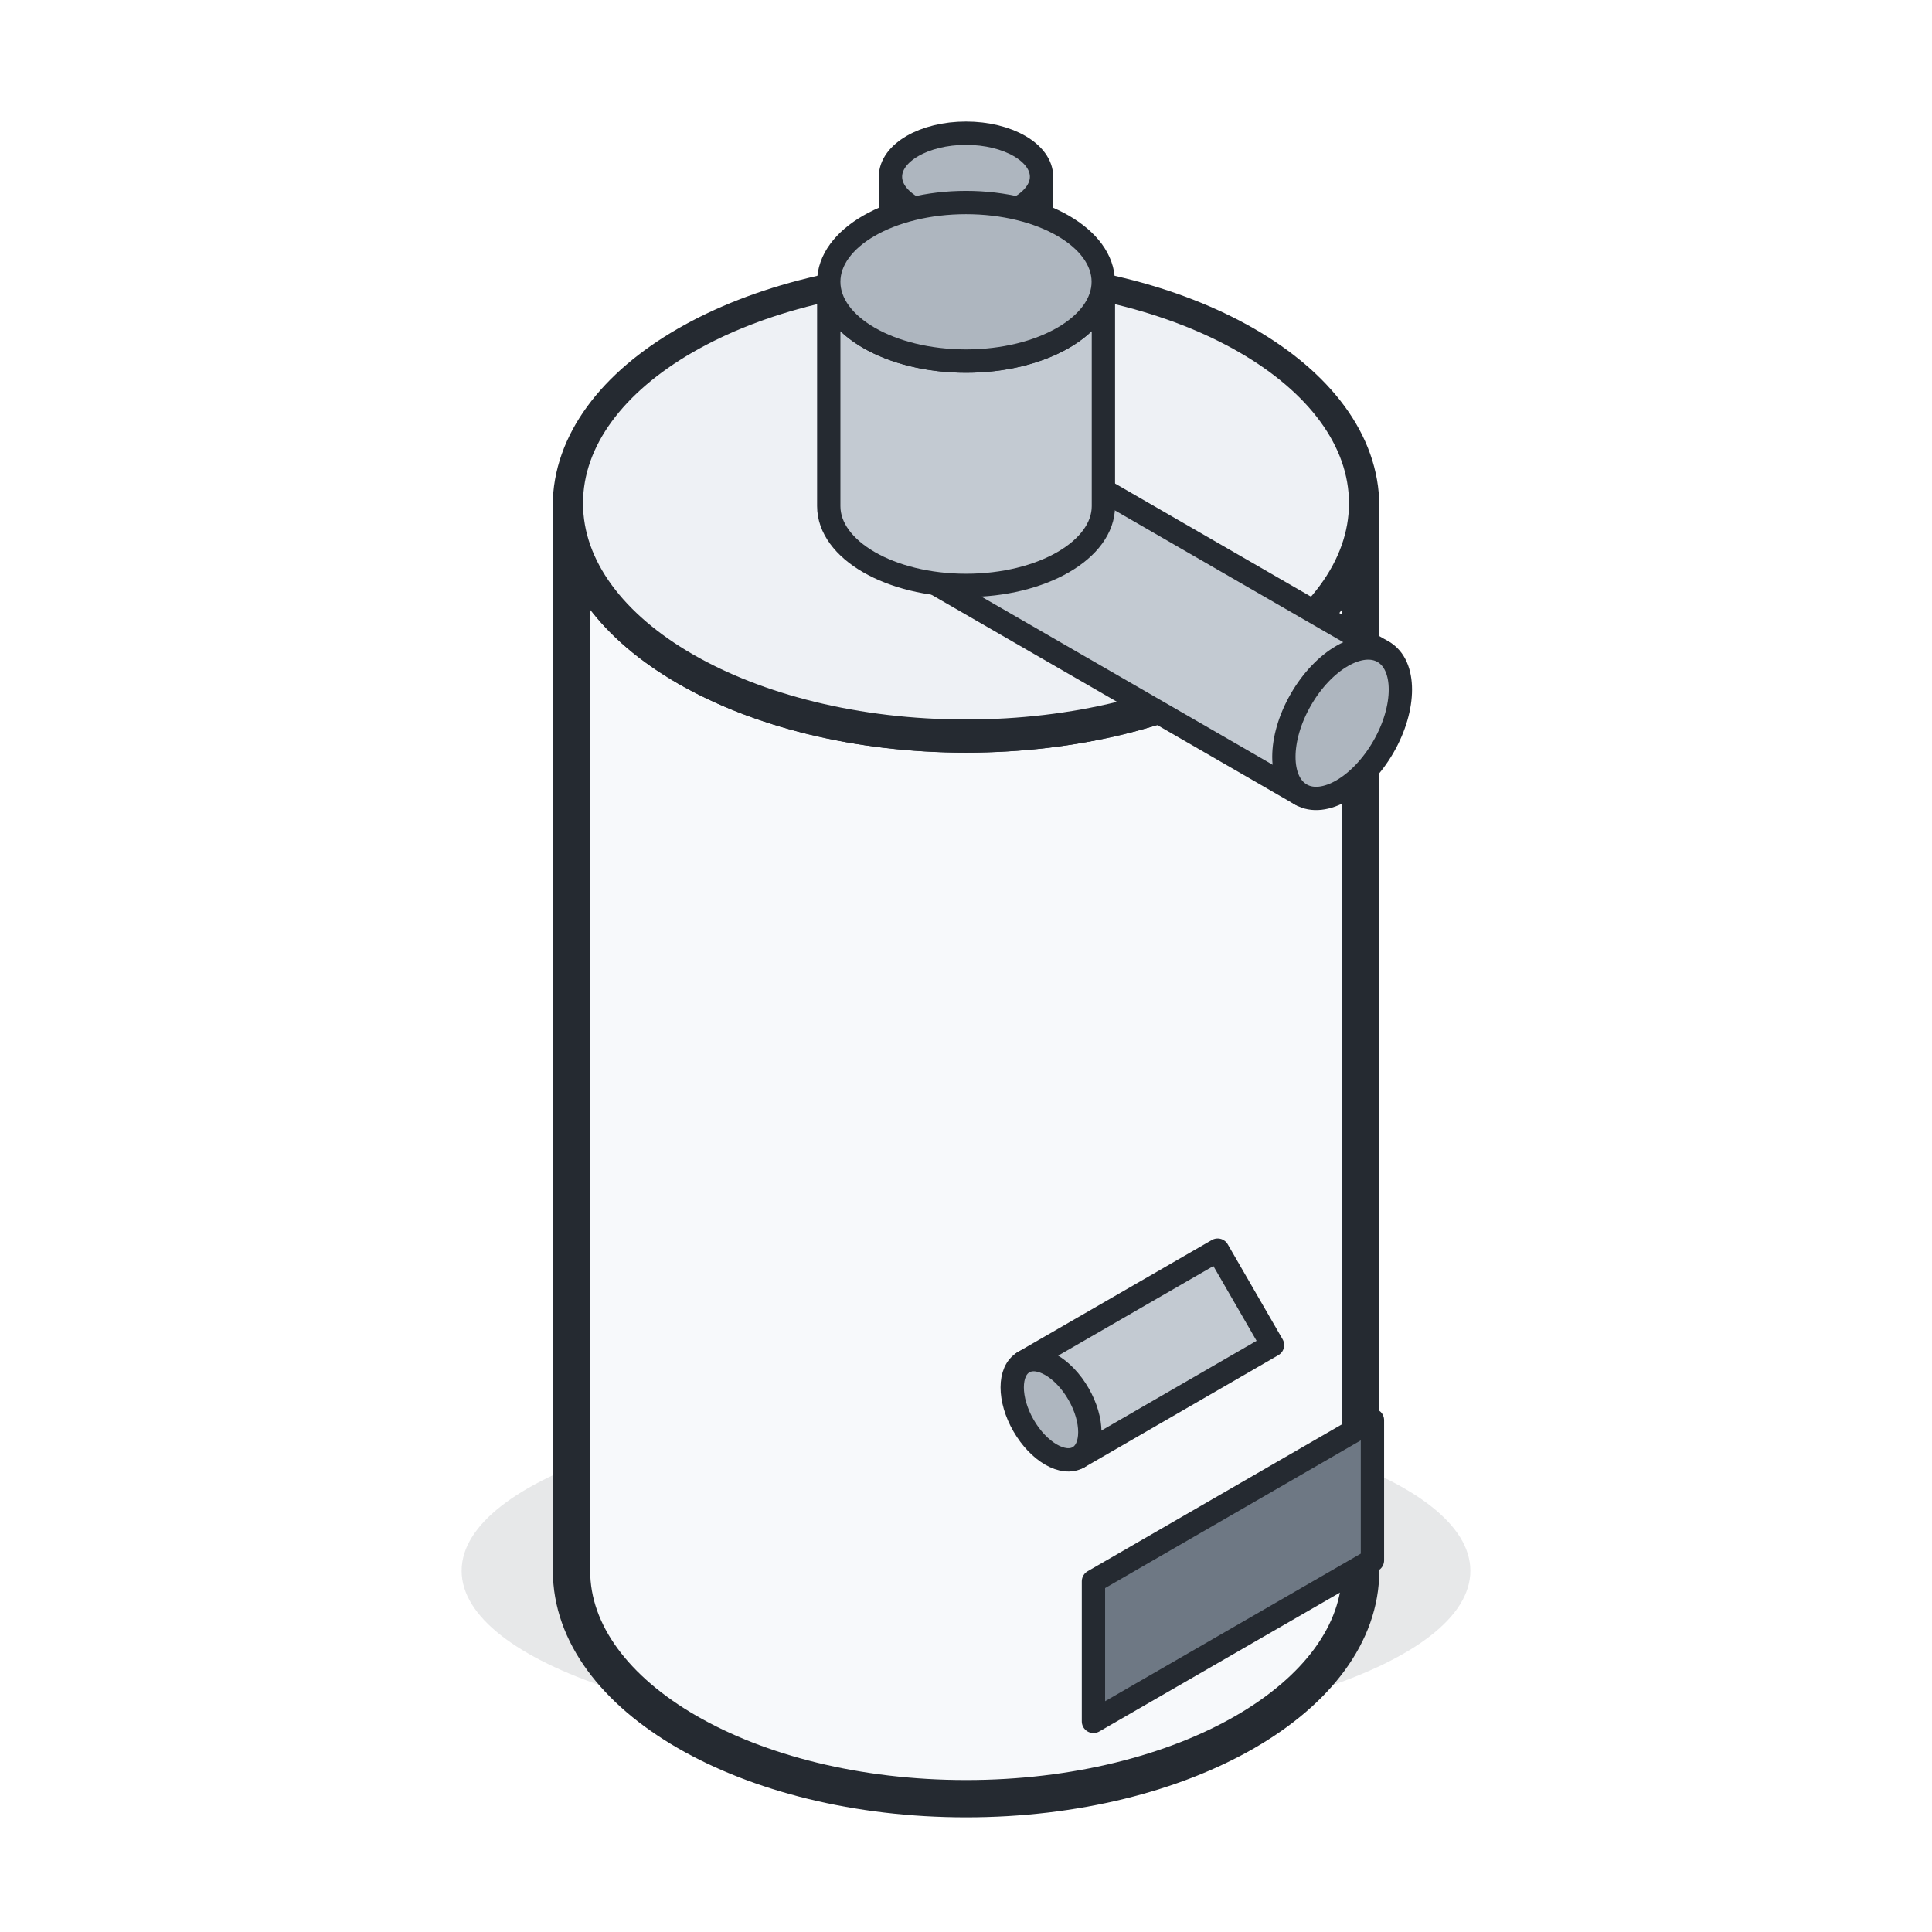
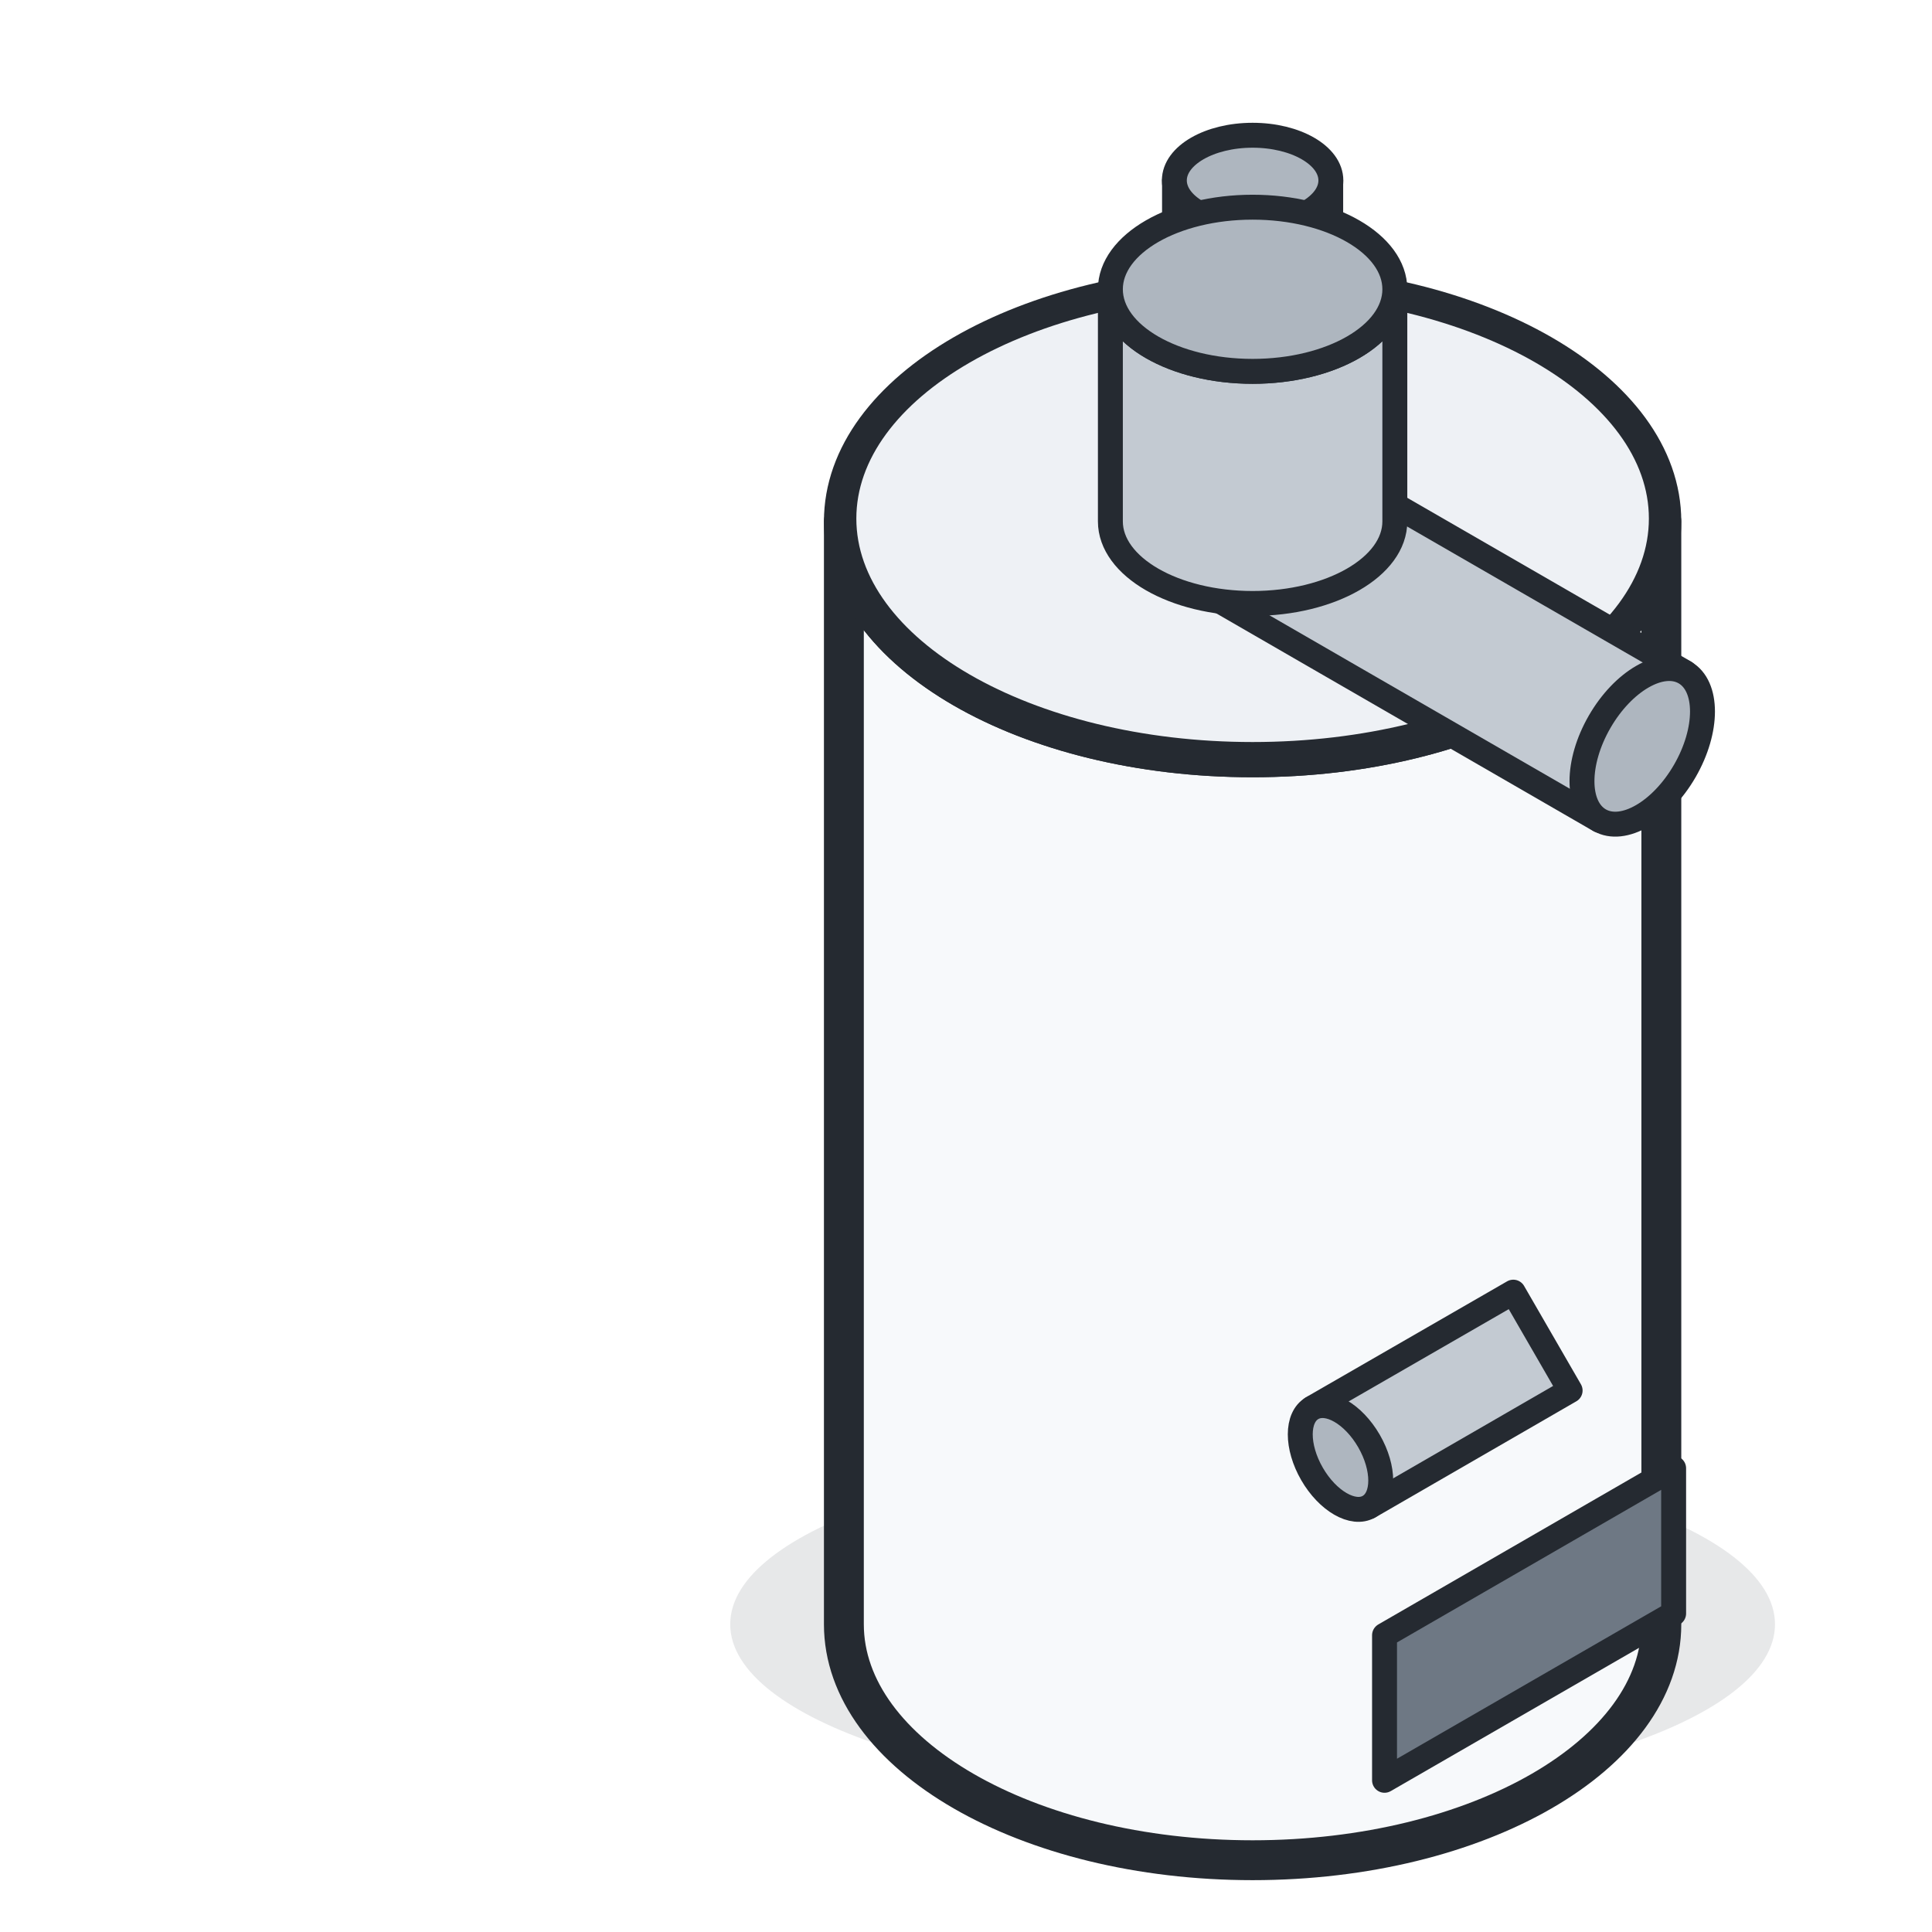
- <svg xmlns="http://www.w3.org/2000/svg" viewBox="15.65 -0.17 124.30 124.30">
-   <ellipse cx="77.80" cy="100.89" rx="32.45" ry="10.71" fill="#0B1220" opacity="0.1" />
-   <path d="M 52.42 32.39 L 52.42 100.89 A 25.38 14.66 0 0 0 103.19 100.89 L 103.19 32.39 A 25.38 14.66 0 0 1 52.42 32.39 Z" fill="#F7F9FB" stroke="#252A31" stroke-width="2.4" stroke-linejoin="round" />
-   <ellipse cx="77.80" cy="32.39" rx="25.39" ry="14.66" fill="#EEF1F5" stroke="#252A31" stroke-width="2.4" />
-   <ellipse cx="77.80" cy="32.21" rx="25.39" ry="14.66" fill="#EEF1F5" stroke="#252A31" stroke-width="1.5" />
-   <polygon points="75.15,36.98 99.35,50.95 104.65,41.77 80.45,27.80" fill="#C3CAD2" stroke="#252A31" stroke-width="1.5" stroke-linejoin="round" />
-   <ellipse cx="102.00" cy="46.36" rx="5.30" ry="3.06" fill="#AEB6BF" stroke="#252A31" stroke-width="1.5" transform="rotate(120 102.00 46.36)" />
-   <path d="M 72.95 11.20 L 72.95 22.02 A 4.85 2.81 0 0 0 82.65 22.02 L 82.65 11.20 A 4.85 2.81 0 0 1 72.95 11.20 Z" fill="#C3CAD2" stroke="#252A31" stroke-width="1.5" stroke-linejoin="round" />
-   <ellipse cx="77.80" cy="11.20" rx="4.86" ry="2.80" fill="#AEB6BF" stroke="#252A31" stroke-width="1.5" />
-   <path d="M 68.97 17.96 L 68.97 32.39 A 8.83 5.10 0 0 0 86.64 32.39 L 86.64 17.96 A 8.83 5.10 0 0 1 68.97 17.96 Z" fill="#C3CAD2" stroke="#252A31" stroke-width="1.5" stroke-linejoin="round" />
-   <ellipse cx="77.80" cy="17.96" rx="8.83" ry="5.10" fill="#AEB6BF" stroke="#252A31" stroke-width="1.5" />
-   <polygon points="103.95,100.22 86.00,110.58 86.00,101.57 103.95,91.20" fill="#6E7884" stroke="#252A31" stroke-width="1.5" stroke-linejoin="round" />
-   <polygon points="93.99,80.26 81.50,87.47 85.03,93.59 97.52,86.37" fill="#C3CAD2" stroke="#252A31" stroke-width="1.5" stroke-linejoin="round" />
-   <ellipse cx="83.27" cy="90.53" rx="3.53" ry="2.04" fill="#AEB6BF" stroke="#252A31" stroke-width="1.5" transform="rotate(60 83.27 90.53)" />
+ <svg xmlns="http://www.w3.org/2000/svg" viewBox="-75.39 -76.80 116.28 116.28">
+   <ellipse cx="0.00" cy="20.96" rx="31.44" ry="10.38" fill="#0B1220" opacity="0.1" />
+   <path d="M -24.60 -45.42 L -24.60 20.96 A 24.60 14.20 0 0 0 24.60 20.96 L 24.60 -45.42 A 24.60 14.20 0 0 1 -24.60 -45.42 Z" fill="#F7F9FB" stroke="#252A31" stroke-width="2.4" stroke-linejoin="round" />
+   <ellipse cx="0.00" cy="-45.42" rx="24.60" ry="14.20" fill="#EEF1F5" stroke="#252A31" stroke-width="2.4" />
+   <ellipse cx="0.00" cy="-45.59" rx="24.60" ry="14.20" fill="#EEF1F5" stroke="#252A31" stroke-width="1.5" />
+   <polygon points="-2.57,-40.97 20.88,-27.43 26.02,-36.33 2.57,-49.86" fill="#C3CAD2" stroke="#252A31" stroke-width="1.5" stroke-linejoin="round" />
+   <ellipse cx="23.45" cy="-31.88" rx="5.13" ry="2.96" fill="#AEB6BF" stroke="#252A31" stroke-width="1.5" transform="rotate(120 23.45 -31.88)" />
+   <path d="M -4.70 -65.94 L -4.70 -55.46 A 4.70 2.73 0 0 0 4.70 -55.46 L 4.70 -65.94 A 4.70 2.73 0 0 1 -4.70 -65.94 Z" fill="#C3CAD2" stroke="#252A31" stroke-width="1.5" stroke-linejoin="round" />
+   <ellipse cx="0.00" cy="-65.94" rx="4.71" ry="2.72" fill="#AEB6BF" stroke="#252A31" stroke-width="1.5" />
+   <path d="M -8.56 -59.39 L -8.56 -45.42 A 8.56 4.94 0 0 0 8.56 -45.42 L 8.56 -59.39 A 8.56 4.94 0 0 1 -8.56 -59.39 Z" fill="#C3CAD2" stroke="#252A31" stroke-width="1.5" stroke-linejoin="round" />
+   <ellipse cx="0.00" cy="-59.39" rx="8.56" ry="4.94" fill="#AEB6BF" stroke="#252A31" stroke-width="1.5" />
+   <polygon points="25.34,20.31 7.94,30.35 7.94,21.62 25.34,11.57" fill="#6E7884" stroke="#252A31" stroke-width="1.5" stroke-linejoin="round" />
+   <polygon points="15.69,0.97 3.58,7.95 7.01,13.88 19.11,6.89" fill="#C3CAD2" stroke="#252A31" stroke-width="1.5" stroke-linejoin="round" />
+   <ellipse cx="5.29" cy="10.92" rx="3.42" ry="1.98" fill="#AEB6BF" stroke="#252A31" stroke-width="1.5" transform="rotate(60 5.29 10.92)" />
</svg>
